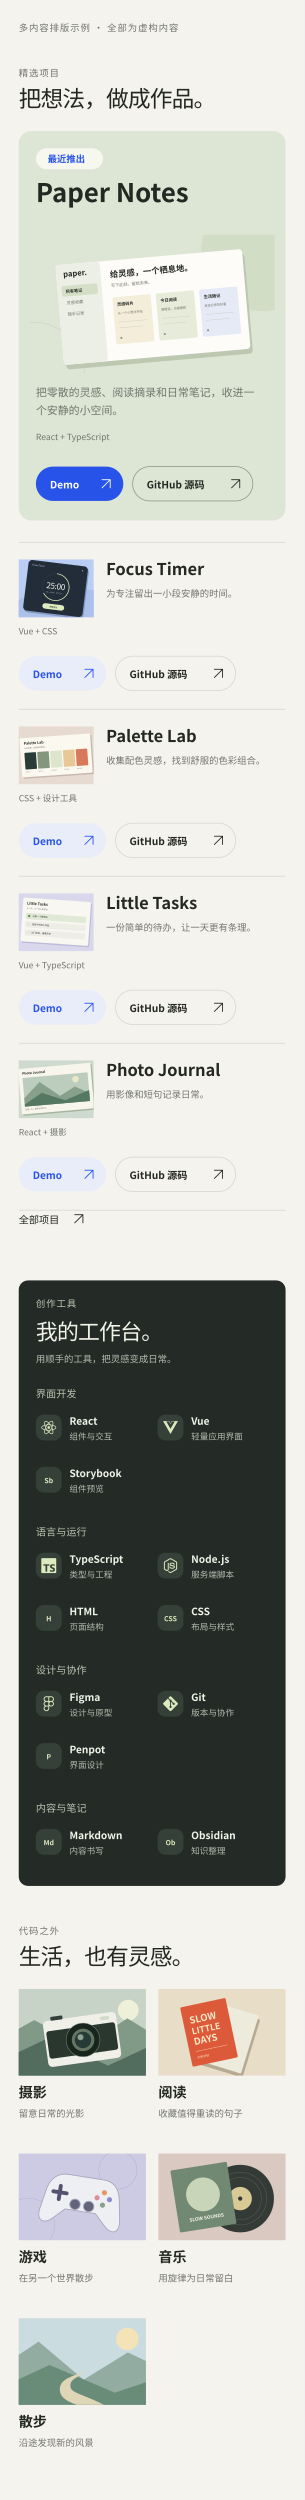
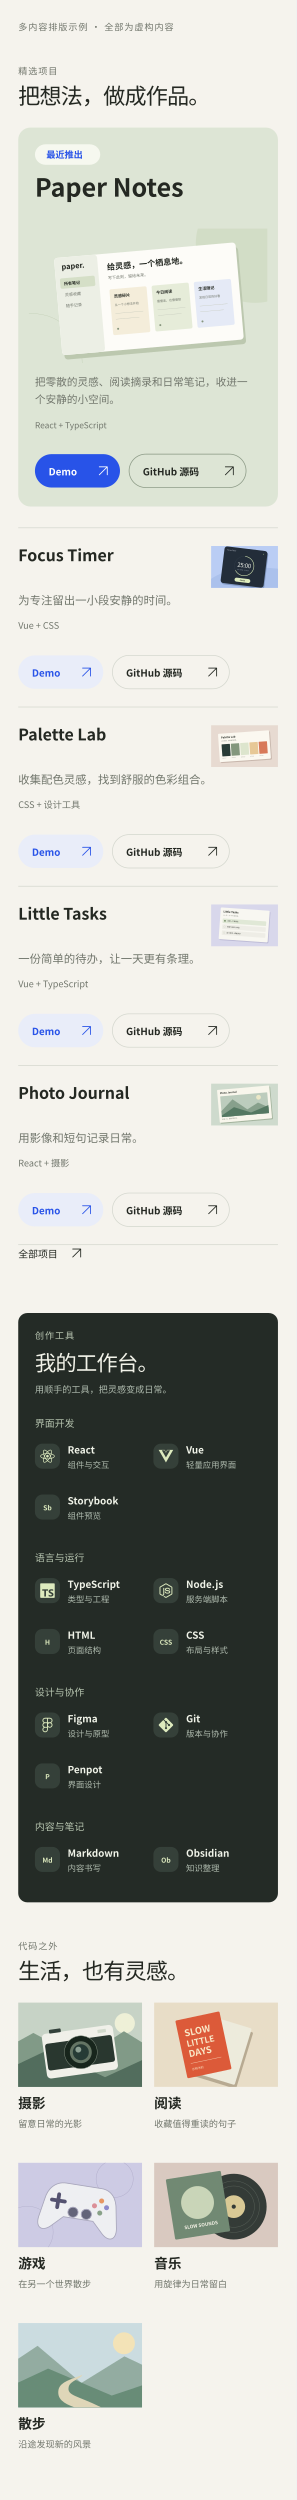
- <svg xmlns="http://www.w3.org/2000/svg" width="390" height="3204" viewBox="0 0 390 3204" role="img" aria-labelledby="title desc">
+ <svg xmlns="http://www.w3.org/2000/svg" width="390" height="3292" viewBox="0 0 390 3292" role="img" aria-labelledby="title desc">
  <g font-family="Segoe UI,Microsoft YaHei,Noto Sans CJK SC,Arial,sans-serif">
-     <rect x="0" y="0" width="390" height="3204" rx="0" fill="#F5F3ED" stroke="none" />
+     <rect x="0" y="0" width="390" height="3292" rx="0" fill="#F5F3ED" stroke="none" />
    <g transform="translate(0 0)">
      <svg width="390" height="86" viewBox="0 0 390 86" overflow="visible">
        <g font-family="Segoe UI,Microsoft YaHei,Noto Sans CJK SC,Arial,sans-serif">
          <text x="24" y="40" font-size="12" fill="#71766C" font-weight="500" letter-spacing="1.2">多内容排版示例 · 全部为虚构内容</text>
        </g>
      </svg>
    </g>
    <g transform="translate(0 86)">
-       <svg width="390" height="1505" viewBox="0 0 390 1505" overflow="visible">
+       <svg width="390" height="1593" viewBox="0 0 390 1593" overflow="visible">
        <g font-family="Segoe UI,Microsoft YaHei,Noto Sans CJK SC,Arial,sans-serif">
          <text x="24" y="12" font-size="12" fill="#71766C" font-weight="500" letter-spacing="1.2">精选项目</text>
          <text x="24" y="51" font-size="29" fill="#242822" font-weight="500" letter-spacing="-1">把想法，做成作品。</text>
          <g id="Featured-notes">
            <rect x="24" y="82" width="342" height="499" rx="16" fill="#DDE5D5" stroke="none" />
            <rect x="46" y="104" width="86" height="27" rx="14" fill="#F6F8EF" stroke="none" />
            <text x="61" y="122" font-size="12" fill="#2853E8" font-weight="600">最近推出</text>
            <text x="46" y="173" font-size="33" fill="#242822" font-weight="550">Paper Notes</text>
            <svg id="Cover-notes" x="38" y="215" width="314" height="177" viewBox="0 0 720 400" preserveAspectRatio="xMidYMid slice">
              <rect x="0" y="0" width="720" height="400" rx="0" fill="#DDE5D5" stroke="none" />
              <circle cx="678" cy="45" r="176" fill="#D2DDC6" stroke="none" />
              <circle cx="16" cy="401" r="148" fill="none" stroke="#BECBB2" />
              <g transform="translate(91,64) rotate(-5,270,140)">
                <rect x="6" y="14" width="542" height="290" rx="10" fill="#BCC8AF" stroke="none" />
                <rect x="0" y="0" width="542" height="290" rx="10" fill="#FDFCF8" stroke="none" />
                <rect x="0" y="0" width="128" height="290" rx="10" fill="#ECEFE5" stroke="none" />
                <text x="20" y="36" font-size="22" fill="#242822" font-weight="650">paper.</text>
                <rect x="12" y="62" width="104" height="31" rx="5" fill="#D5DFC7" stroke="none" />
                <text x="23" y="83" font-size="12" fill="#242822" font-weight="550">所有笔记</text>
                <text x="23" y="116" font-size="12" fill="#71766C" font-weight="400">灵感收藏</text>
                <text x="23" y="149" font-size="12" fill="#71766C" font-weight="400">随手记录</text>
                <text x="155" y="49" font-size="24" fill="#242822" font-weight="600">给灵感，一个栖息地。</text>
                <text x="155" y="77" font-size="12" fill="#71766C" font-weight="400">写下此刻，留给未来。</text>
                <rect x="156" y="107" width="111" height="137" rx="5" fill="#F4EDDA" stroke="none" />
                <text x="168" y="133" font-size="12" fill="#242822" font-weight="600">灵感碎片</text>
                <text x="168" y="158" font-size="9" fill="#71766C" font-weight="400">从一个小想法开始</text>
                <path d="M168 180H251" fill="none" stroke="#C5C9BC" />
                <path d="M168 197H238" fill="none" stroke="#C5C9BC" />
                <circle cx="172" cy="226" r="3" fill="#86957D" stroke="none" />
                <rect x="282" y="107" width="111" height="137" rx="5" fill="#E6ECD9" stroke="none" />
                <text x="294" y="133" font-size="12" fill="#242822" font-weight="600">今日阅读</text>
                <text x="294" y="158" font-size="9" fill="#71766C" font-weight="400">慢慢读，也慢慢想</text>
                <path d="M294 180H377" fill="none" stroke="#C5C9BC" />
                <path d="M294 197H364" fill="none" stroke="#C5C9BC" />
                <circle cx="298" cy="226" r="3" fill="#86957D" stroke="none" />
                <rect x="408" y="107" width="111" height="137" rx="5" fill="#E5EAF6" stroke="none" />
                <text x="420" y="133" font-size="12" fill="#242822" font-weight="600">生活随记</text>
                <text x="420" y="158" font-size="9" fill="#71766C" font-weight="400">发现日常的好看</text>
                <path d="M420 180H503" fill="none" stroke="#C5C9BC" />
                <path d="M420 197H490" fill="none" stroke="#C5C9BC" />
                <circle cx="424" cy="226" r="3" fill="#86957D" stroke="none" />
              </g>
            </svg>
            <text x="46" y="422" font-size="14" fill="#71766C" font-weight="400">把零散的灵感、阅读摘录和日常笔记，收进一</text>
            <text x="46" y="445" font-size="14" fill="#71766C" font-weight="400">个安静的小空间。</text>
            <text x="46" y="478" font-size="11" fill="#71766C" font-weight="400">React + TypeScript</text>
            <a id="Action-notes-Demo" href="https://example.com/projects/notes" target="_blank" rel="noopener noreferrer" aria-label="Paper Notes · Demo">
              <rect x="46" y="512" width="112" height="44" rx="22" fill="#2853E8" stroke="none" />
              <text x="64" y="540" font-size="13" fill="#FFF" font-weight="550">Demo</text>
              <g transform="translate(127,525) scale(0.75)" fill="none" stroke="#FFF" stroke-width="1.5" stroke-linecap="round" stroke-linejoin="round">
                <path d="M5 19 19 5M5 5h14v14" />
              </g>
            </a>
            <a id="Action-notes-GitHub" href="https://example.com/github/notes" target="_blank" rel="noopener noreferrer" aria-label="Paper Notes · GitHub 源码">
              <rect x="170" y="512" width="154" height="44" rx="22" fill="none" stroke="#8D9B87" />
              <text x="188" y="540" font-size="13" fill="#242822" font-weight="550">GitHub 源码</text>
              <g transform="translate(293,525) scale(0.75)" fill="none" stroke="#242822" stroke-width="1.5" stroke-linecap="round" stroke-linejoin="round">
                <path d="M5 19 19 5M5 5h14v14" />
              </g>
            </a>
          </g>
          <g id="Project-timer">
            <path d="M24 609H366" fill="none" stroke="#D5D8CF" />
-             <svg id="Cover-timer" x="24" y="631" width="96" height="74" viewBox="0 0 720 400" preserveAspectRatio="xMidYMid slice">
+             <svg id="Cover-timer" x="278" y="633" width="88" height="55" viewBox="0 0 720 400" preserveAspectRatio="xMidYMid slice">
              <rect x="0" y="0" width="720" height="400" rx="0" fill="#BACDF4" stroke="none" />
              <path d="M0 346Q210 159 720 222V400H0Z" fill="#ABC1EC" />
              <g transform="translate(148,25) rotate(7,210,180)">
                <rect x="9" y="12" width="414" height="353" rx="26" fill="#849BC5" stroke="none" />
                <rect x="0" y="0" width="414" height="353" rx="26" fill="#232D39" stroke="none" />
                <text x="28" y="38" font-size="15" fill="#E8EDF7" font-weight="500">Focus Timer</text>
                <circle cx="378" cy="32" r="4" fill="#B3D986" stroke="none" />
                <circle cx="207" cy="167" r="93" fill="none" stroke="#4B5C6B" />
                <path d="M207 74A93 93 0 1 1 130 219" fill="none" stroke="#DDEEB5" stroke-width="5" stroke-linecap="round" />
                <text x="207" y="181" font-size="56" fill="#F8FAF1" font-weight="400" text-anchor="middle" letter-spacing="-2">25:00</text>
                <text x="207" y="211" font-size="11" fill="#A9B7C5" font-weight="400" text-anchor="middle">留一点时间，专注当下。</text>
                <rect x="131" y="286" width="152" height="38" rx="19" fill="#DFEDBE" stroke="none" />
                <text x="207" y="311" font-size="13" fill="#283329" font-weight="550" text-anchor="middle">开始专注</text>
              </g>
            </svg>
-             <text x="136" y="651" font-size="21" fill="#242822" font-weight="550">Focus Timer</text>
-             <text x="136" y="679" font-size="12" fill="#71766C" font-weight="400">为专注留出一小段安静的时间。</text>
-             <text x="24" y="727" font-size="11" fill="#71766C" font-weight="400">Vue + CSS</text>
+             <text x="24" y="653" font-size="21" fill="#242822" font-weight="550">Focus Timer</text>
+             <text x="24" y="710" font-size="15" fill="#71766C" font-weight="400">为专注留出一小段安静的时间。</text>
+             <text x="24" y="742" font-size="12" fill="#71766C" font-weight="400">Vue + CSS</text>
            <a id="Action-timer-Demo" href="https://example.com/projects/timer" target="_blank" rel="noopener noreferrer" aria-label="Focus Timer · Demo">
-               <rect x="24" y="755" width="112" height="44" rx="22" fill="#E9EDF9" stroke="none" />
-               <text x="42" y="783" font-size="13" fill="#2853E8" font-weight="550">Demo</text>
-               <g transform="translate(105,768) scale(0.75)" fill="none" stroke="#2853E8" stroke-width="1.5" stroke-linecap="round" stroke-linejoin="round">
+               <rect x="24" y="777" width="112" height="44" rx="22" fill="#E9EDF9" stroke="none" />
+               <text x="42" y="805" font-size="13" fill="#2853E8" font-weight="550">Demo</text>
+               <g transform="translate(105,790) scale(0.75)" fill="none" stroke="#2853E8" stroke-width="1.5" stroke-linecap="round" stroke-linejoin="round">
                <path d="M5 19 19 5M5 5h14v14" />
              </g>
            </a>
            <a id="Action-timer-GitHub" href="https://example.com/github/timer" target="_blank" rel="noopener noreferrer" aria-label="Focus Timer · GitHub 源码">
-               <rect x="148" y="755" width="154" height="44" rx="22" fill="none" stroke="#D5D8CF" />
-               <text x="166" y="783" font-size="13" fill="#242822" font-weight="550">GitHub 源码</text>
-               <g transform="translate(271,768) scale(0.75)" fill="none" stroke="#242822" stroke-width="1.5" stroke-linecap="round" stroke-linejoin="round">
+               <rect x="148" y="777" width="154" height="44" rx="22" fill="none" stroke="#D5D8CF" />
+               <text x="166" y="805" font-size="13" fill="#242822" font-weight="550">GitHub 源码</text>
+               <g transform="translate(271,790) scale(0.75)" fill="none" stroke="#242822" stroke-width="1.5" stroke-linecap="round" stroke-linejoin="round">
                <path d="M5 19 19 5M5 5h14v14" />
              </g>
            </a>
          </g>
          <g id="Project-palette">
-             <path d="M24 823H366" fill="none" stroke="#D5D8CF" />
-             <svg id="Cover-palette" x="24" y="845" width="96" height="74" viewBox="0 0 720 400" preserveAspectRatio="xMidYMid slice">
+             <path d="M24 845H366" fill="none" stroke="#D5D8CF" />
+             <svg id="Cover-palette" x="278" y="869" width="88" height="55" viewBox="0 0 720 400" preserveAspectRatio="xMidYMid slice">
              <rect x="0" y="0" width="720" height="400" rx="0" fill="#E7DAD1" stroke="none" />
              <g transform="translate(115,65) rotate(-4,245,145)">
                <rect x="9" y="10" width="490" height="272" rx="9" fill="#C8B7AD" stroke="none" />
                <rect x="0" y="0" width="490" height="272" rx="9" fill="#FBF8F0" stroke="none" />
                <text x="27" y="47" font-size="25" fill="#242822" font-weight="600">Palette Lab</text>
                <text x="27" y="76" font-size="13" fill="#71766C" font-weight="400">从日常里，找到新的颜色。</text>
                <rect x="27" y="103" width="80" height="116" rx="4" fill="#293C37" stroke="none" />
                <text x="27" y="240" font-size="9" fill="#71766C" font-weight="400">#293C37</text>
                <rect x="116" y="103" width="80" height="116" rx="4" fill="#84977D" stroke="none" />
                <text x="116" y="240" font-size="9" fill="#71766C" font-weight="400">#84977D</text>
                <rect x="205" y="103" width="80" height="116" rx="4" fill="#DDE5CD" stroke="none" />
                <text x="205" y="240" font-size="9" fill="#71766C" font-weight="400">#DDE5CD</text>
                <rect x="294" y="103" width="80" height="116" rx="4" fill="#E7C896" stroke="none" />
                <text x="294" y="240" font-size="9" fill="#71766C" font-weight="400">#E7C896</text>
                <rect x="383" y="103" width="80" height="116" rx="4" fill="#D87959" stroke="none" />
                <text x="383" y="240" font-size="9" fill="#71766C" font-weight="400">#D87959</text>
              </g>
            </svg>
-             <text x="136" y="865" font-size="21" fill="#242822" font-weight="550">Palette Lab</text>
-             <text x="136" y="893" font-size="12" fill="#71766C" font-weight="400">收集配色灵感，找到舒服的色彩组合。</text>
-             <text x="24" y="941" font-size="11" fill="#71766C" font-weight="400">CSS + 设计工具</text>
+             <text x="24" y="889" font-size="21" fill="#242822" font-weight="550">Palette Lab</text>
+             <text x="24" y="946" font-size="15" fill="#71766C" font-weight="400">收集配色灵感，找到舒服的色彩组合。</text>
+             <text x="24" y="978" font-size="12" fill="#71766C" font-weight="400">CSS + 设计工具</text>
            <a id="Action-palette-Demo" href="https://example.com/projects/palette" target="_blank" rel="noopener noreferrer" aria-label="Palette Lab · Demo">
-               <rect x="24" y="969" width="112" height="44" rx="22" fill="#E9EDF9" stroke="none" />
-               <text x="42" y="997" font-size="13" fill="#2853E8" font-weight="550">Demo</text>
-               <g transform="translate(105,982) scale(0.75)" fill="none" stroke="#2853E8" stroke-width="1.5" stroke-linecap="round" stroke-linejoin="round">
+               <rect x="24" y="1013" width="112" height="44" rx="22" fill="#E9EDF9" stroke="none" />
+               <text x="42" y="1041" font-size="13" fill="#2853E8" font-weight="550">Demo</text>
+               <g transform="translate(105,1026) scale(0.75)" fill="none" stroke="#2853E8" stroke-width="1.5" stroke-linecap="round" stroke-linejoin="round">
                <path d="M5 19 19 5M5 5h14v14" />
              </g>
            </a>
            <a id="Action-palette-GitHub" href="https://example.com/github/palette" target="_blank" rel="noopener noreferrer" aria-label="Palette Lab · GitHub 源码">
-               <rect x="148" y="969" width="154" height="44" rx="22" fill="none" stroke="#D5D8CF" />
-               <text x="166" y="997" font-size="13" fill="#242822" font-weight="550">GitHub 源码</text>
-               <g transform="translate(271,982) scale(0.75)" fill="none" stroke="#242822" stroke-width="1.5" stroke-linecap="round" stroke-linejoin="round">
+               <rect x="148" y="1013" width="154" height="44" rx="22" fill="none" stroke="#D5D8CF" />
+               <text x="166" y="1041" font-size="13" fill="#242822" font-weight="550">GitHub 源码</text>
+               <g transform="translate(271,1026) scale(0.75)" fill="none" stroke="#242822" stroke-width="1.5" stroke-linecap="round" stroke-linejoin="round">
                <path d="M5 19 19 5M5 5h14v14" />
              </g>
            </a>
          </g>
          <g id="Project-tasks">
-             <path d="M24 1037H366" fill="none" stroke="#D5D8CF" />
-             <svg id="Cover-tasks" x="24" y="1059" width="96" height="74" viewBox="0 0 720 400" preserveAspectRatio="xMidYMid slice">
+             <path d="M24 1081H366" fill="none" stroke="#D5D8CF" />
+             <svg id="Cover-tasks" x="278" y="1105" width="88" height="55" viewBox="0 0 720 400" preserveAspectRatio="xMidYMid slice">
              <rect x="0" y="0" width="720" height="400" rx="0" fill="#D8D7EB" stroke="none" />
              <g transform="translate(122,44) rotate(4,235,150)">
                <rect x="8" y="9" width="470" height="304" rx="10" fill="#BDBBD6" stroke="none" />
                <rect x="0" y="0" width="470" height="304" rx="10" fill="#F8F7F1" stroke="none" />
                <text x="28" y="47" font-size="26" fill="#242822" font-weight="600">Little Tasks</text>
                <text x="28" y="77" font-size="13" fill="#71766C" font-weight="400">让一天，从一件小事开始。</text>
                <rect x="26" y="104" width="418" height="44" rx="6" fill="#E0E8D6" stroke="none" />
                <rect x="41" y="118" width="15" height="15" rx="4" fill="#6A845C" stroke="#A4B298" />
                <text x="72" y="130" font-size="15" fill="#242822" font-weight="400">记录一个新想法</text>
                <rect x="26" y="161" width="418" height="44" rx="6" fill="#EEEDE6" stroke="none" />
                <rect x="41" y="175" width="15" height="15" rx="4" fill="none" stroke="#A4B298" />
                <text x="72" y="187" font-size="15" fill="#242822" font-weight="400">完成今天的小作品</text>
                <rect x="26" y="218" width="418" height="44" rx="6" fill="#EEEDE6" stroke="none" />
                <rect x="41" y="232" width="15" height="15" rx="4" fill="none" stroke="#A4B298" />
                <text x="72" y="244" font-size="15" fill="#242822" font-weight="400">出门走走，看看天空</text>
              </g>
            </svg>
-             <text x="136" y="1079" font-size="21" fill="#242822" font-weight="550">Little Tasks</text>
-             <text x="136" y="1107" font-size="12" fill="#71766C" font-weight="400">一份简单的待办，让一天更有条理。</text>
-             <text x="24" y="1155" font-size="11" fill="#71766C" font-weight="400">Vue + TypeScript</text>
+             <text x="24" y="1125" font-size="21" fill="#242822" font-weight="550">Little Tasks</text>
+             <text x="24" y="1182" font-size="15" fill="#71766C" font-weight="400">一份简单的待办，让一天更有条理。</text>
+             <text x="24" y="1214" font-size="12" fill="#71766C" font-weight="400">Vue + TypeScript</text>
            <a id="Action-tasks-Demo" href="https://example.com/projects/tasks" target="_blank" rel="noopener noreferrer" aria-label="Little Tasks · Demo">
-               <rect x="24" y="1183" width="112" height="44" rx="22" fill="#E9EDF9" stroke="none" />
-               <text x="42" y="1211" font-size="13" fill="#2853E8" font-weight="550">Demo</text>
-               <g transform="translate(105,1196) scale(0.75)" fill="none" stroke="#2853E8" stroke-width="1.5" stroke-linecap="round" stroke-linejoin="round">
+               <rect x="24" y="1249" width="112" height="44" rx="22" fill="#E9EDF9" stroke="none" />
+               <text x="42" y="1277" font-size="13" fill="#2853E8" font-weight="550">Demo</text>
+               <g transform="translate(105,1262) scale(0.75)" fill="none" stroke="#2853E8" stroke-width="1.5" stroke-linecap="round" stroke-linejoin="round">
                <path d="M5 19 19 5M5 5h14v14" />
              </g>
            </a>
            <a id="Action-tasks-GitHub" href="https://example.com/github/tasks" target="_blank" rel="noopener noreferrer" aria-label="Little Tasks · GitHub 源码">
-               <rect x="148" y="1183" width="154" height="44" rx="22" fill="none" stroke="#D5D8CF" />
-               <text x="166" y="1211" font-size="13" fill="#242822" font-weight="550">GitHub 源码</text>
-               <g transform="translate(271,1196) scale(0.75)" fill="none" stroke="#242822" stroke-width="1.5" stroke-linecap="round" stroke-linejoin="round">
+               <rect x="148" y="1249" width="154" height="44" rx="22" fill="none" stroke="#D5D8CF" />
+               <text x="166" y="1277" font-size="13" fill="#242822" font-weight="550">GitHub 源码</text>
+               <g transform="translate(271,1262) scale(0.75)" fill="none" stroke="#242822" stroke-width="1.5" stroke-linecap="round" stroke-linejoin="round">
                <path d="M5 19 19 5M5 5h14v14" />
              </g>
            </a>
          </g>
          <g id="Project-journal">
-             <path d="M24 1251H366" fill="none" stroke="#D5D8CF" />
-             <svg id="Cover-journal" x="24" y="1273" width="96" height="74" viewBox="0 0 720 400" preserveAspectRatio="xMidYMid slice">
+             <path d="M24 1317H366" fill="none" stroke="#D5D8CF" />
+             <svg id="Cover-journal" x="278" y="1341" width="88" height="55" viewBox="0 0 720 400" preserveAspectRatio="xMidYMid slice">
              <rect x="0" y="0" width="720" height="400" rx="0" fill="#CEDACD" stroke="none" />
              <g transform="translate(109,38) rotate(-5,250,158)">
                <rect x="8" y="10" width="502" height="316" rx="7" fill="#A4B49E" stroke="none" />
                <rect x="0" y="0" width="502" height="316" rx="7" fill="#F8F6EC" stroke="none" />
                <text x="25" y="42" font-size="23" fill="#242822" font-weight="600">Photo Journal</text>
                <rect x="25" y="64" width="452" height="199" rx="3" fill="#BCCCBD" stroke="none" />
                <circle cx="390" cy="104" r="23" fill="#EBE8C7" stroke="none" />
                <path d="M25 205 140 102 274 210 381 154 477 208v55H25Z" fill="#87A08C" />
                <path d="M25 248 148 178 306 243 477 187v76H25Z" fill="#547862" />
                <text x="25" y="289" font-size="13" fill="#71766C" font-weight="400">走慢一点，留意日常的光。</text>
              </g>
            </svg>
-             <text x="136" y="1293" font-size="21" fill="#242822" font-weight="550">Photo Journal</text>
-             <text x="136" y="1321" font-size="12" fill="#71766C" font-weight="400">用影像和短句记录日常。</text>
-             <text x="24" y="1369" font-size="11" fill="#71766C" font-weight="400">React + 摄影</text>
+             <text x="24" y="1361" font-size="21" fill="#242822" font-weight="550">Photo Journal</text>
+             <text x="24" y="1418" font-size="15" fill="#71766C" font-weight="400">用影像和短句记录日常。</text>
+             <text x="24" y="1450" font-size="12" fill="#71766C" font-weight="400">React + 摄影</text>
            <a id="Action-journal-Demo" href="https://example.com/projects/journal" target="_blank" rel="noopener noreferrer" aria-label="Photo Journal · Demo">
-               <rect x="24" y="1397" width="112" height="44" rx="22" fill="#E9EDF9" stroke="none" />
-               <text x="42" y="1425" font-size="13" fill="#2853E8" font-weight="550">Demo</text>
-               <g transform="translate(105,1410) scale(0.75)" fill="none" stroke="#2853E8" stroke-width="1.5" stroke-linecap="round" stroke-linejoin="round">
+               <rect x="24" y="1485" width="112" height="44" rx="22" fill="#E9EDF9" stroke="none" />
+               <text x="42" y="1513" font-size="13" fill="#2853E8" font-weight="550">Demo</text>
+               <g transform="translate(105,1498) scale(0.75)" fill="none" stroke="#2853E8" stroke-width="1.5" stroke-linecap="round" stroke-linejoin="round">
                <path d="M5 19 19 5M5 5h14v14" />
              </g>
            </a>
            <a id="Action-journal-GitHub" href="https://example.com/github/journal" target="_blank" rel="noopener noreferrer" aria-label="Photo Journal · GitHub 源码">
-               <rect x="148" y="1397" width="154" height="44" rx="22" fill="none" stroke="#D5D8CF" />
-               <text x="166" y="1425" font-size="13" fill="#242822" font-weight="550">GitHub 源码</text>
-               <g transform="translate(271,1410) scale(0.75)" fill="none" stroke="#242822" stroke-width="1.5" stroke-linecap="round" stroke-linejoin="round">
-                 <path d="M5 19 19 5M5 5h14v14" />
-               </g>
-             </a>
-           </g>
-           <path d="M24 1465H366" fill="none" stroke="#D5D8CF" />
-           <text x="24" y="1482" font-size="13" fill="#242822" font-weight="400">全部项目</text>
-           <g transform="translate(92,1467) scale(0.75)" fill="none" stroke="#242822" stroke-width="1.5" stroke-linecap="round" stroke-linejoin="round">
+               <rect x="148" y="1485" width="154" height="44" rx="22" fill="none" stroke="#D5D8CF" />
+               <text x="166" y="1513" font-size="13" fill="#242822" font-weight="550">GitHub 源码</text>
+               <g transform="translate(271,1498) scale(0.75)" fill="none" stroke="#242822" stroke-width="1.5" stroke-linecap="round" stroke-linejoin="round">
+                 <path d="M5 19 19 5M5 5h14v14" />
+               </g>
+             </a>
+           </g>
+           <path d="M24 1553H366" fill="none" stroke="#D5D8CF" />
+           <text x="24" y="1570" font-size="13" fill="#242822" font-weight="400">全部项目</text>
+           <g transform="translate(92,1555) scale(0.75)" fill="none" stroke="#242822" stroke-width="1.5" stroke-linecap="round" stroke-linejoin="round">
            <path d="M5 19 19 5M5 5h14v14" />
          </g>
        </g>
      </svg>
    </g>
-     <g transform="translate(0 1641)">
+     <g transform="translate(0 1729)">
      <svg width="390" height="776" viewBox="0 0 390 776" overflow="visible">
        <g font-family="Segoe UI,Microsoft YaHei,Noto Sans CJK SC,Arial,sans-serif">
          <rect x="24" y="0" width="342" height="776" rx="12" fill="#242B26" stroke="none" />
          <text x="46" y="34" font-size="12" fill="#BAC7B3" font-weight="500" letter-spacing="1.2">创作工具</text>
          <text x="46" y="76" font-size="28" fill="#F2F3E9" font-weight="500" letter-spacing="-1">我的工作台。</text>
          <text x="46" y="105" font-size="12" fill="#B0BCAF" font-weight="400">用顺手的工具，把灵感变成日常。</text>
          <text x="46" y="150" font-size="13" fill="#B6C4AF" font-weight="500">界面开发</text>
          <g id="Tool-React">
            <rect x="46" y="172" width="33" height="33" rx="10" fill="#354039" stroke="none" />
            <g transform="translate(52.93,178.93) scale(0.7975)" fill="#DDEABE">
              <path d="M14.23 12.004a2.236 2.236 0 0 1-2.235 2.236 2.236 2.236 0 0 1-2.236-2.236 2.236 2.236 0 0 1 2.235-2.236 2.236 2.236 0 0 1 2.236 2.236zm2.648-10.69c-1.346 0-3.107.96-4.888 2.622-1.78-1.653-3.542-2.602-4.887-2.602-.41 0-.783.093-1.106.278-1.375.793-1.683 3.264-.973 6.365C1.98 8.917 0 10.42 0 12.004c0 1.59 1.99 3.097 5.043 4.03-.704 3.113-.39 5.588.988 6.38.32.187.69.275 1.102.275 1.345 0 3.107-.96 4.888-2.624 1.78 1.654 3.542 2.603 4.887 2.603.41 0 .783-.09 1.106-.275 1.374-.792 1.683-3.263.973-6.365C22.02 15.096 24 13.59 24 12.004c0-1.59-1.99-3.097-5.043-4.032.704-3.11.39-5.587-.988-6.38-.318-.184-.688-.277-1.092-.278zm-.005 1.09v.006c.225 0 .406.044.558.127.666.382.955 1.835.73 3.704-.054.46-.142.945-.25 1.44-.96-.236-2.006-.417-3.107-.534-.66-.905-1.345-1.727-2.035-2.447 1.592-1.48 3.087-2.292 4.105-2.295zm-9.77.02c1.012 0 2.514.808 4.11 2.28-.686.72-1.37 1.537-2.02 2.442-1.107.117-2.154.298-3.113.538-.112-.49-.195-.964-.254-1.42-.23-1.868.054-3.32.714-3.707.19-.09.4-.127.563-.132zm4.882 3.05c.455.468.91.992 1.36 1.564-.44-.02-.89-.034-1.345-.034-.46 0-.915.01-1.36.034.44-.572.895-1.096 1.345-1.565zM12 8.1c.74 0 1.477.034 2.202.093.406.582.802 1.203 1.183 1.86.372.64.71 1.29 1.018 1.946-.308.655-.646 1.31-1.013 1.95-.38.66-.773 1.288-1.18 1.87-.728.063-1.466.098-2.21.098-.74 0-1.477-.035-2.202-.093-.406-.582-.802-1.204-1.183-1.86-.372-.64-.71-1.29-1.018-1.946.303-.657.646-1.313 1.013-1.954.38-.66.773-1.286 1.18-1.868.728-.064 1.466-.098 2.21-.098zm-3.635.254c-.24.377-.48.763-.704 1.16-.225.39-.435.782-.635 1.174-.265-.656-.49-1.31-.676-1.947.64-.15 1.315-.283 2.015-.386zm7.26 0c.695.103 1.365.23 2.006.387-.18.632-.405 1.282-.66 1.933-.2-.39-.41-.783-.64-1.174-.225-.392-.465-.774-.705-1.146zm3.063.675c.484.15.944.317 1.375.498 1.732.74 2.852 1.708 2.852 2.476-.005.768-1.125 1.74-2.857 2.475-.42.18-.88.342-1.355.493-.28-.958-.646-1.956-1.1-2.98.45-1.017.81-2.01 1.085-2.964zm-13.395.004c.278.96.645 1.957 1.1 2.98-.45 1.017-.812 2.01-1.086 2.964-.484-.15-.944-.318-1.37-.5-1.732-.737-2.852-1.706-2.852-2.474 0-.768 1.12-1.742 2.852-2.476.42-.18.88-.342 1.356-.494zm11.678 4.28c.265.657.49 1.312.676 1.948-.64.157-1.316.29-2.016.39.24-.375.48-.762.705-1.158.225-.39.435-.788.636-1.18zm-9.945.02c.2.392.41.783.64 1.175.23.39.465.772.705 1.143-.695-.102-1.365-.23-2.006-.386.18-.63.406-1.282.66-1.933zM17.92 16.32c.112.493.2.968.254 1.423.23 1.868-.054 3.32-.714 3.708-.147.09-.338.128-.563.128-1.012 0-2.514-.807-4.11-2.28.686-.72 1.37-1.536 2.02-2.44 1.107-.118 2.154-.3 3.113-.54zm-11.83.01c.96.234 2.006.415 3.107.532.66.905 1.345 1.727 2.035 2.446-1.595 1.483-3.092 2.295-4.11 2.295-.22-.005-.406-.05-.553-.132-.666-.38-.955-1.834-.73-3.703.054-.46.142-.944.25-1.438zm4.56.64c.44.02.89.034 1.345.034.46 0 .915-.01 1.36-.034-.44.572-.895 1.095-1.345 1.565-.455-.47-.91-.993-1.36-1.565z" />
            </g>
            <text x="89" y="185" font-size="13" fill="#F1F4E9" font-weight="600">React</text>
            <text x="89" y="204" font-size="11" fill="#B0BCAF" font-weight="400">组件与交互</text>
          </g>
          <g id="Tool-Vue">
            <rect x="202" y="172" width="33" height="33" rx="10" fill="#354039" stroke="none" />
            <g transform="translate(208.93,178.93) scale(0.7975)" fill="#DDEABE">
              <path d="M24,1.61H14.06L12,5.16,9.94,1.61H0L12,22.39ZM12,14.08,5.16,2.23H9.59L12,6.41l2.41-4.18h4.43Z" />
            </g>
            <text x="245" y="185" font-size="13" fill="#F1F4E9" font-weight="600">Vue</text>
            <text x="245" y="204" font-size="11" fill="#B0BCAF" font-weight="400">轻量应用界面</text>
          </g>
          <g id="Tool-Storybook">
            <rect x="46" y="239" width="33" height="33" rx="10" fill="#354039" stroke="none" />
            <text x="62.5" y="259.79" font-size="8.91" fill="#DDEABE" font-weight="650" text-anchor="middle">Sb</text>
            <text x="89" y="252" font-size="13" fill="#F1F4E9" font-weight="600">Storybook</text>
            <text x="89" y="271" font-size="11" fill="#B0BCAF" font-weight="400">组件预览</text>
          </g>
          <text x="46" y="327" font-size="13" fill="#B6C4AF" font-weight="500">语言与运行</text>
          <g id="Tool-TypeScript">
            <rect x="46" y="349" width="33" height="33" rx="10" fill="#354039" stroke="none" />
            <g transform="translate(52.93,355.93) scale(0.7975)" fill="#DDEABE">
              <path d="M1.125 0C.502 0 0 .502 0 1.125v21.75C0 23.498.502 24 1.125 24h21.75c.623 0 1.125-.502 1.125-1.125V1.125C24 .502 23.498 0 22.875 0zm17.363 9.75c.612 0 1.154.037 1.627.111a6.38 6.38 0 0 1 1.306.34v2.458a3.95 3.95 0 0 0-.643-.361 5.093 5.093 0 0 0-.717-.26 5.453 5.453 0 0 0-1.426-.2c-.3 0-.573.028-.819.086a2.1 2.1 0 0 0-.623.242c-.17.104-.3.229-.393.374a.888.888 0 0 0-.14.49c0 .196.053.373.156.529.104.156.252.304.443.444s.423.276.696.41c.273.135.582.274.926.416.47.197.892.407 1.266.628.374.222.695.473.963.753.268.279.472.598.614.957.142.359.214.776.214 1.253 0 .657-.125 1.21-.373 1.656a3.033 3.033 0 0 1-1.012 1.085 4.38 4.38 0 0 1-1.487.596c-.566.12-1.163.18-1.79.18a9.916 9.916 0 0 1-1.84-.164 5.544 5.544 0 0 1-1.512-.493v-2.63a5.033 5.033 0 0 0 3.237 1.2c.333 0 .624-.03.872-.09.249-.06.456-.144.623-.25.166-.108.29-.234.373-.38a1.023 1.023 0 0 0-.074-1.089 2.12 2.12 0 0 0-.537-.5 5.597 5.597 0 0 0-.807-.444 27.72 27.72 0 0 0-1.007-.436c-.918-.383-1.602-.852-2.053-1.405-.45-.553-.676-1.222-.676-2.005 0-.614.123-1.141.369-1.582.246-.441.58-.804 1.004-1.089a4.494 4.494 0 0 1 1.47-.629 7.536 7.536 0 0 1 1.77-.201zm-15.113.188h9.563v2.166H9.506v9.646H6.789v-9.646H3.375z" />
            </g>
            <text x="89" y="362" font-size="13" fill="#F1F4E9" font-weight="600">TypeScript</text>
            <text x="89" y="381" font-size="11" fill="#B0BCAF" font-weight="400">类型与工程</text>
          </g>
          <g id="Tool-Node-js">
            <rect x="202" y="349" width="33" height="33" rx="10" fill="#354039" stroke="none" />
            <g transform="translate(208.93,355.93) scale(0.7975)" fill="#DDEABE">
              <path d="M11.998,24c-0.321,0-0.641-0.084-0.922-0.247l-2.936-1.737c-0.438-0.245-0.224-0.332-0.08-0.383 c0.585-0.203,0.703-0.25,1.328-0.604c0.065-0.037,0.151-0.023,0.218,0.017l2.256,1.339c0.082,0.045,0.197,0.045,0.272,0l8.795-5.076 c0.082-0.047,0.134-0.141,0.134-0.238V6.921c0-0.099-0.053-0.192-0.137-0.242l-8.791-5.072c-0.081-0.047-0.189-0.047-0.271,0 L3.075,6.68C2.99,6.729,2.936,6.825,2.936,6.921v10.15c0,0.097,0.054,0.189,0.139,0.235l2.409,1.392 c1.307,0.654,2.108-0.116,2.108-0.89V7.787c0-0.142,0.114-0.253,0.256-0.253h1.115c0.139,0,0.255,0.112,0.255,0.253v10.021 c0,1.745-0.95,2.745-2.604,2.745c-0.508,0-0.909,0-2.026-0.551L2.28,18.675c-0.57-0.329-0.922-0.945-0.922-1.604V6.921 c0-0.659,0.353-1.275,0.922-1.603l8.795-5.082c0.557-0.315,1.296-0.315,1.848,0l8.794,5.082c0.57,0.329,0.924,0.944,0.924,1.603 v10.15c0,0.659-0.354,1.273-0.924,1.604l-8.794,5.078C12.643,23.916,12.324,24,11.998,24z M19.099,13.993 c0-1.9-1.284-2.406-3.987-2.763c-2.731-0.361-3.009-0.548-3.009-1.187c0-0.528,0.235-1.233,2.258-1.233 c1.807,0,2.473,0.389,2.747,1.607c0.024,0.115,0.129,0.199,0.247,0.199h1.141c0.071,0,0.138-0.031,0.186-0.081 c0.048-0.054,0.074-0.123,0.067-0.196c-0.177-2.098-1.571-3.076-4.388-3.076c-2.508,0-4.004,1.058-4.004,2.833 c0,1.925,1.488,2.457,3.895,2.695c2.88,0.282,3.103,0.703,3.103,1.269c0,0.983-0.789,1.402-2.642,1.402 c-2.327,0-2.839-0.584-3.011-1.742c-0.02-0.124-0.126-0.215-0.253-0.215h-1.137c-0.141,0-0.254,0.112-0.254,0.253 c0,1.482,0.806,3.248,4.655,3.248C17.501,17.007,19.099,15.91,19.099,13.993z" />
            </g>
            <text x="245" y="362" font-size="13" fill="#F1F4E9" font-weight="600">Node.js</text>
            <text x="245" y="381" font-size="11" fill="#B0BCAF" font-weight="400">服务端脚本</text>
          </g>
          <g id="Tool-HTML">
            <rect x="46" y="416" width="33" height="33" rx="10" fill="#354039" stroke="none" />
            <text x="62.5" y="436.79" font-size="8.91" fill="#DDEABE" font-weight="650" text-anchor="middle">H</text>
            <text x="89" y="429" font-size="13" fill="#F1F4E9" font-weight="600">HTML</text>
            <text x="89" y="448" font-size="11" fill="#B0BCAF" font-weight="400">页面结构</text>
          </g>
          <g id="Tool-CSS">
            <rect x="202" y="416" width="33" height="33" rx="10" fill="#354039" stroke="none" />
            <text x="218.5" y="436.79" font-size="8.91" fill="#DDEABE" font-weight="650" text-anchor="middle">CSS</text>
            <text x="245" y="429" font-size="13" fill="#F1F4E9" font-weight="600">CSS</text>
            <text x="245" y="448" font-size="11" fill="#B0BCAF" font-weight="400">布局与样式</text>
          </g>
          <text x="46" y="504" font-size="13" fill="#B6C4AF" font-weight="500">设计与协作</text>
          <g id="Tool-Figma">
            <rect x="46" y="526" width="33" height="33" rx="10" fill="#354039" stroke="none" />
            <g transform="translate(52.93,532.93) scale(0.7975)" fill="#DDEABE">
              <path d="M15.852 8.981h-4.588V0h4.588c2.476 0 4.49 2.014 4.49 4.49s-2.014 4.491-4.49 4.491zM12.735 7.51h3.117c1.665 0 3.019-1.355 3.019-3.019s-1.355-3.019-3.019-3.019h-3.117V7.51zm0 1.471H8.148c-2.476 0-4.49-2.014-4.49-4.49S5.672 0 8.148 0h4.588v8.981zm-4.587-7.51c-1.665 0-3.019 1.355-3.019 3.019s1.354 3.02 3.019 3.02h3.117V1.471H8.148zm4.587 15.019H8.148c-2.476 0-4.49-2.014-4.49-4.49s2.014-4.49 4.49-4.49h4.588v8.98zM8.148 8.981c-1.665 0-3.019 1.355-3.019 3.019s1.355 3.019 3.019 3.019h3.117V8.981H8.148zM8.172 24c-2.489 0-4.515-2.014-4.515-4.49s2.014-4.49 4.49-4.49h4.588v4.441c0 2.503-2.047 4.539-4.563 4.539zm-.024-7.51a3.023 3.023 0 0 0-3.019 3.019c0 1.665 1.365 3.019 3.044 3.019 1.705 0 3.093-1.376 3.093-3.068v-2.97H8.148zm7.704 0h-.098c-2.476 0-4.49-2.014-4.49-4.49s2.014-4.49 4.49-4.49h.098c2.476 0 4.49 2.014 4.49 4.49s-2.014 4.49-4.49 4.49zm-.097-7.509c-1.665 0-3.019 1.355-3.019 3.019s1.355 3.019 3.019 3.019h.098c1.665 0 3.019-1.355 3.019-3.019s-1.355-3.019-3.019-3.019h-.098z" />
            </g>
            <text x="89" y="539" font-size="13" fill="#F1F4E9" font-weight="600">Figma</text>
            <text x="89" y="558" font-size="11" fill="#B0BCAF" font-weight="400">设计与原型</text>
          </g>
          <g id="Tool-Git">
            <rect x="202" y="526" width="33" height="33" rx="10" fill="#354039" stroke="none" />
            <g transform="translate(208.93,532.93) scale(0.7975)" fill="#DDEABE">
              <path d="M13.09 23.549a1.54 1.54 0 0 1-2.18 0L.451 13.089a1.54 1.54 0 0 1 0-2.179l7.191-7.19 2.733 2.733a1.85 1.85 0 0 0 .964 2.326v6.66a1.849 1.849 0 1 0 1.54 0V8.957l2.508 2.508a1.85 1.85 0 1 0 1.09-1.09l-2.634-2.634a1.85 1.85 0 0 0-2.378-2.377L8.73 2.63 10.91.451a1.54 1.54 0 0 1 2.179 0l10.459 10.46a1.54 1.54 0 0 1 0 2.179z" />
            </g>
            <text x="245" y="539" font-size="13" fill="#F1F4E9" font-weight="600">Git</text>
            <text x="245" y="558" font-size="11" fill="#B0BCAF" font-weight="400">版本与协作</text>
          </g>
          <g id="Tool-Penpot">
            <rect x="46" y="593" width="33" height="33" rx="10" fill="#354039" stroke="none" />
            <text x="62.5" y="613.79" font-size="8.91" fill="#DDEABE" font-weight="650" text-anchor="middle">P</text>
            <text x="89" y="606" font-size="13" fill="#F1F4E9" font-weight="600">Penpot</text>
            <text x="89" y="625" font-size="11" fill="#B0BCAF" font-weight="400">界面设计</text>
          </g>
          <text x="46" y="681" font-size="13" fill="#B6C4AF" font-weight="500">内容与笔记</text>
          <g id="Tool-Markdown">
            <rect x="46" y="703" width="33" height="33" rx="10" fill="#354039" stroke="none" />
            <text x="62.5" y="723.79" font-size="8.91" fill="#DDEABE" font-weight="650" text-anchor="middle">Md</text>
            <text x="89" y="716" font-size="13" fill="#F1F4E9" font-weight="600">Markdown</text>
            <text x="89" y="735" font-size="11" fill="#B0BCAF" font-weight="400">内容书写</text>
          </g>
          <g id="Tool-Obsidian">
            <rect x="202" y="703" width="33" height="33" rx="10" fill="#354039" stroke="none" />
            <text x="218.5" y="723.79" font-size="8.91" fill="#DDEABE" font-weight="650" text-anchor="middle">Ob</text>
            <text x="245" y="716" font-size="13" fill="#F1F4E9" font-weight="600">Obsidian</text>
            <text x="245" y="735" font-size="11" fill="#B0BCAF" font-weight="400">知识整理</text>
          </g>
        </g>
      </svg>
    </g>
-     <g transform="translate(0 2467)">
+     <g transform="translate(0 2555)">
      <svg width="390" height="687" viewBox="0 0 390 687" overflow="visible">
        <g font-family="Segoe UI,Microsoft YaHei,Noto Sans CJK SC,Arial,sans-serif">
          <text x="24" y="12" font-size="12" fill="#71766C" font-weight="500" letter-spacing="1.2">代码之外</text>
          <text x="24" y="51" font-size="29" fill="#242822" font-weight="500" letter-spacing="-1">生活，也有灵感。</text>
          <g id="Interest-camera">
            <svg id="Artwork-camera" x="24" y="82" width="163" height="111" viewBox="0 0 400 200" preserveAspectRatio="xMidYMid slice">
              <rect x="0" y="0" width="400" height="200" rx="0" fill="#C7D3C6" stroke="none" />
              <circle cx="306" cy="49" r="24" fill="#EEF0D7" stroke="none" />
              <path d="M0 121 89 72 203 133 304 68 400 127V200H0Z" fill="#819A87" />
              <path d="M0 171 124 112 259 177 400 112V200H0Z" fill="#526D5D" />
              <g transform="translate(114,63) rotate(-8,86,50)">
                <rect x="0" y="0" width="170" height="107" rx="10" fill="#F0F0E9" stroke="none" />
                <rect x="5" y="24" width="160" height="64" rx="6" fill="#29372F" stroke="none" />
                <circle cx="87" cy="55" r="39" fill="#17251C" stroke="#8D9A8C" />
                <circle cx="87" cy="55" r="26" fill="#647564" stroke="none" />
                <circle cx="87" cy="55" r="19" fill="#263B35" stroke="none" />
                <circle cx="82" cy="48" r="7" fill="#8B9F92" stroke="none" />
                <rect x="19" y="-8" width="28" height="9" rx="2" fill="#314039" stroke="none" />
                <rect x="133" y="8" width="20" height="8" rx="1" fill="#D2DACC" stroke="none" />
              </g>
            </svg>
            <text x="24" y="221" font-size="18" fill="#242822" font-weight="550">摄影</text>
            <text x="24" y="246" font-size="12" fill="#71766C" font-weight="400">留意日常的光影</text>
          </g>
          <g id="Interest-book">
            <svg id="Artwork-book" x="203" y="82" width="163" height="111" viewBox="0 0 400 200" preserveAspectRatio="xMidYMid slice">
              <rect x="0" y="0" width="400" height="200" rx="0" fill="#E8DDC7" stroke="none" />
              <g transform="translate(160,45) rotate(17,60,68)">
                <rect x="6" y="8" width="107" height="140" rx="3" fill="#B7AA92" stroke="none" />
                <rect x="0" y="0" width="107" height="140" rx="3" fill="#EDEBDC" stroke="none" />
                <rect x="0" y="0" width="8" height="140" rx="2" fill="#D3CDBA" stroke="none" />
              </g>
              <g transform="translate(116,29) rotate(-12,60,68)">
                <rect x="0" y="0" width="107" height="140" rx="3" fill="#DC5A39" stroke="none" />
                <text x="15" y="42" font-size="22" fill="#F9E9C8" font-weight="750">SLOW</text>
                <text x="15" y="67" font-size="20" fill="#F9E9C8" font-weight="750">LITTLE</text>
                <text x="15" y="92" font-size="22" fill="#F9E9C8" font-weight="750">DAYS</text>
                <path d="M15 107H89" fill="none" stroke="#F6CBAD" />
                <text x="15" y="124" font-size="7" fill="#F9E9C8" font-weight="400">示例书封</text>
              </g>
            </svg>
            <text x="203" y="221" font-size="18" fill="#242822" font-weight="550">阅读</text>
            <text x="203" y="246" font-size="12" fill="#71766C" font-weight="400">收藏值得重读的句子</text>
          </g>
          <g id="Interest-game">
            <svg id="Artwork-game" x="24" y="293" width="163" height="111" viewBox="0 0 400 200" preserveAspectRatio="xMidYMid slice">
              <rect x="0" y="0" width="400" height="200" rx="0" fill="#CDCBE4" stroke="none" />
              <circle cx="282" cy="38" r="44" fill="none" stroke="#AFABC9" />
              <circle cx="75" cy="164" r="61" fill="none" stroke="#B2AFCC" />
              <g transform="translate(114,40) rotate(9,88,60)" fill="#EEEFF2" stroke="#A7A5BB" stroke-width="2">
                <path d="M46 14h84c26 0 39 20 42 44l8 45c4 29-16 34-34 15l-24-24H51l-24 24C9 137-11 132-7 103l8-45C4 34 20 14 46 14Z" />
                <path d="M33 43v31m-15-16h31" stroke="#545270" stroke-width="9" stroke-linecap="round" />
                <circle cx="135" cy="43" r="6" fill="#E79663" stroke="none" />
                <circle cx="149" cy="57" r="6" fill="#8D8ACD" stroke="none" />
                <circle cx="135" cy="72" r="6" fill="#88A188" stroke="none" />
                <circle cx="120" cy="57" r="6" fill="#DB8F98" stroke="none" />
                <circle cx="72" cy="80" r="12" fill="#636479" />
                <circle cx="104" cy="80" r="12" fill="#636479" />
              </g>
            </svg>
            <text x="24" y="432" font-size="18" fill="#242822" font-weight="550">游戏</text>
            <text x="24" y="457" font-size="12" fill="#71766C" font-weight="400">在另一个世界散步</text>
          </g>
          <g id="Interest-music">
            <svg id="Artwork-music" x="203" y="293" width="163" height="111" viewBox="0 0 400 200" preserveAspectRatio="xMidYMid slice">
              <rect x="0" y="0" width="400" height="200" rx="0" fill="#D9C9C0" stroke="none" />
              <circle cx="242" cy="104" r="78" fill="#343B37" stroke="none" />
              <circle cx="242" cy="104" r="61" fill="none" stroke="#59625A" />
              <circle cx="242" cy="104" r="49" fill="none" stroke="#59625A" />
              <circle cx="242" cy="104" r="27" fill="#D9C995" stroke="none" />
              <circle cx="242" cy="104" r="5" fill="#343B37" stroke="none" />
              <g transform="translate(91,28) rotate(-9,67,72)">
                <rect x="0" y="0" width="132" height="145" rx="3" fill="#718973" stroke="none" />
                <circle cx="66" cy="66" r="39" fill="#C9D5B8" stroke="none" />
                <text x="66" y="124" font-size="11" fill="#F7F4E8" font-weight="550" text-anchor="middle">SLOW SOUNDS</text>
              </g>
            </svg>
            <text x="203" y="432" font-size="18" fill="#242822" font-weight="550">音乐</text>
            <text x="203" y="457" font-size="12" fill="#71766C" font-weight="400">用旋律为日常留白</text>
          </g>
          <g id="Interest-walk">
            <svg id="Artwork-walk" x="24" y="504" width="163" height="111" viewBox="0 0 400 200" preserveAspectRatio="xMidYMid slice">
              <rect x="0" y="0" width="400" height="200" rx="0" fill="#CBDCE0" stroke="none" />
              <circle cx="304" cy="48" r="26" fill="#F3E3B7" stroke="none" />
              <path d="M0 120 99 54 203 142 305 79 400 124v76H0Z" fill="#93ACA1" />
              <path d="M0 166 124 108 275 172 400 130v70H0Z" fill="#688C77" />
              <path d="M250 200c-58-29-82-27-77-49 3-14 31-20 32-28-27 11-51 16-56 34-5 23 12 34 38 43Z" fill="#DFD6B8" />
            </svg>
            <text x="24" y="643" font-size="18" fill="#242822" font-weight="550">散步</text>
            <text x="24" y="668" font-size="12" fill="#71766C" font-weight="400">沿途发现新的风景</text>
          </g>
        </g>
      </svg>
    </g>
  </g>
</svg>
